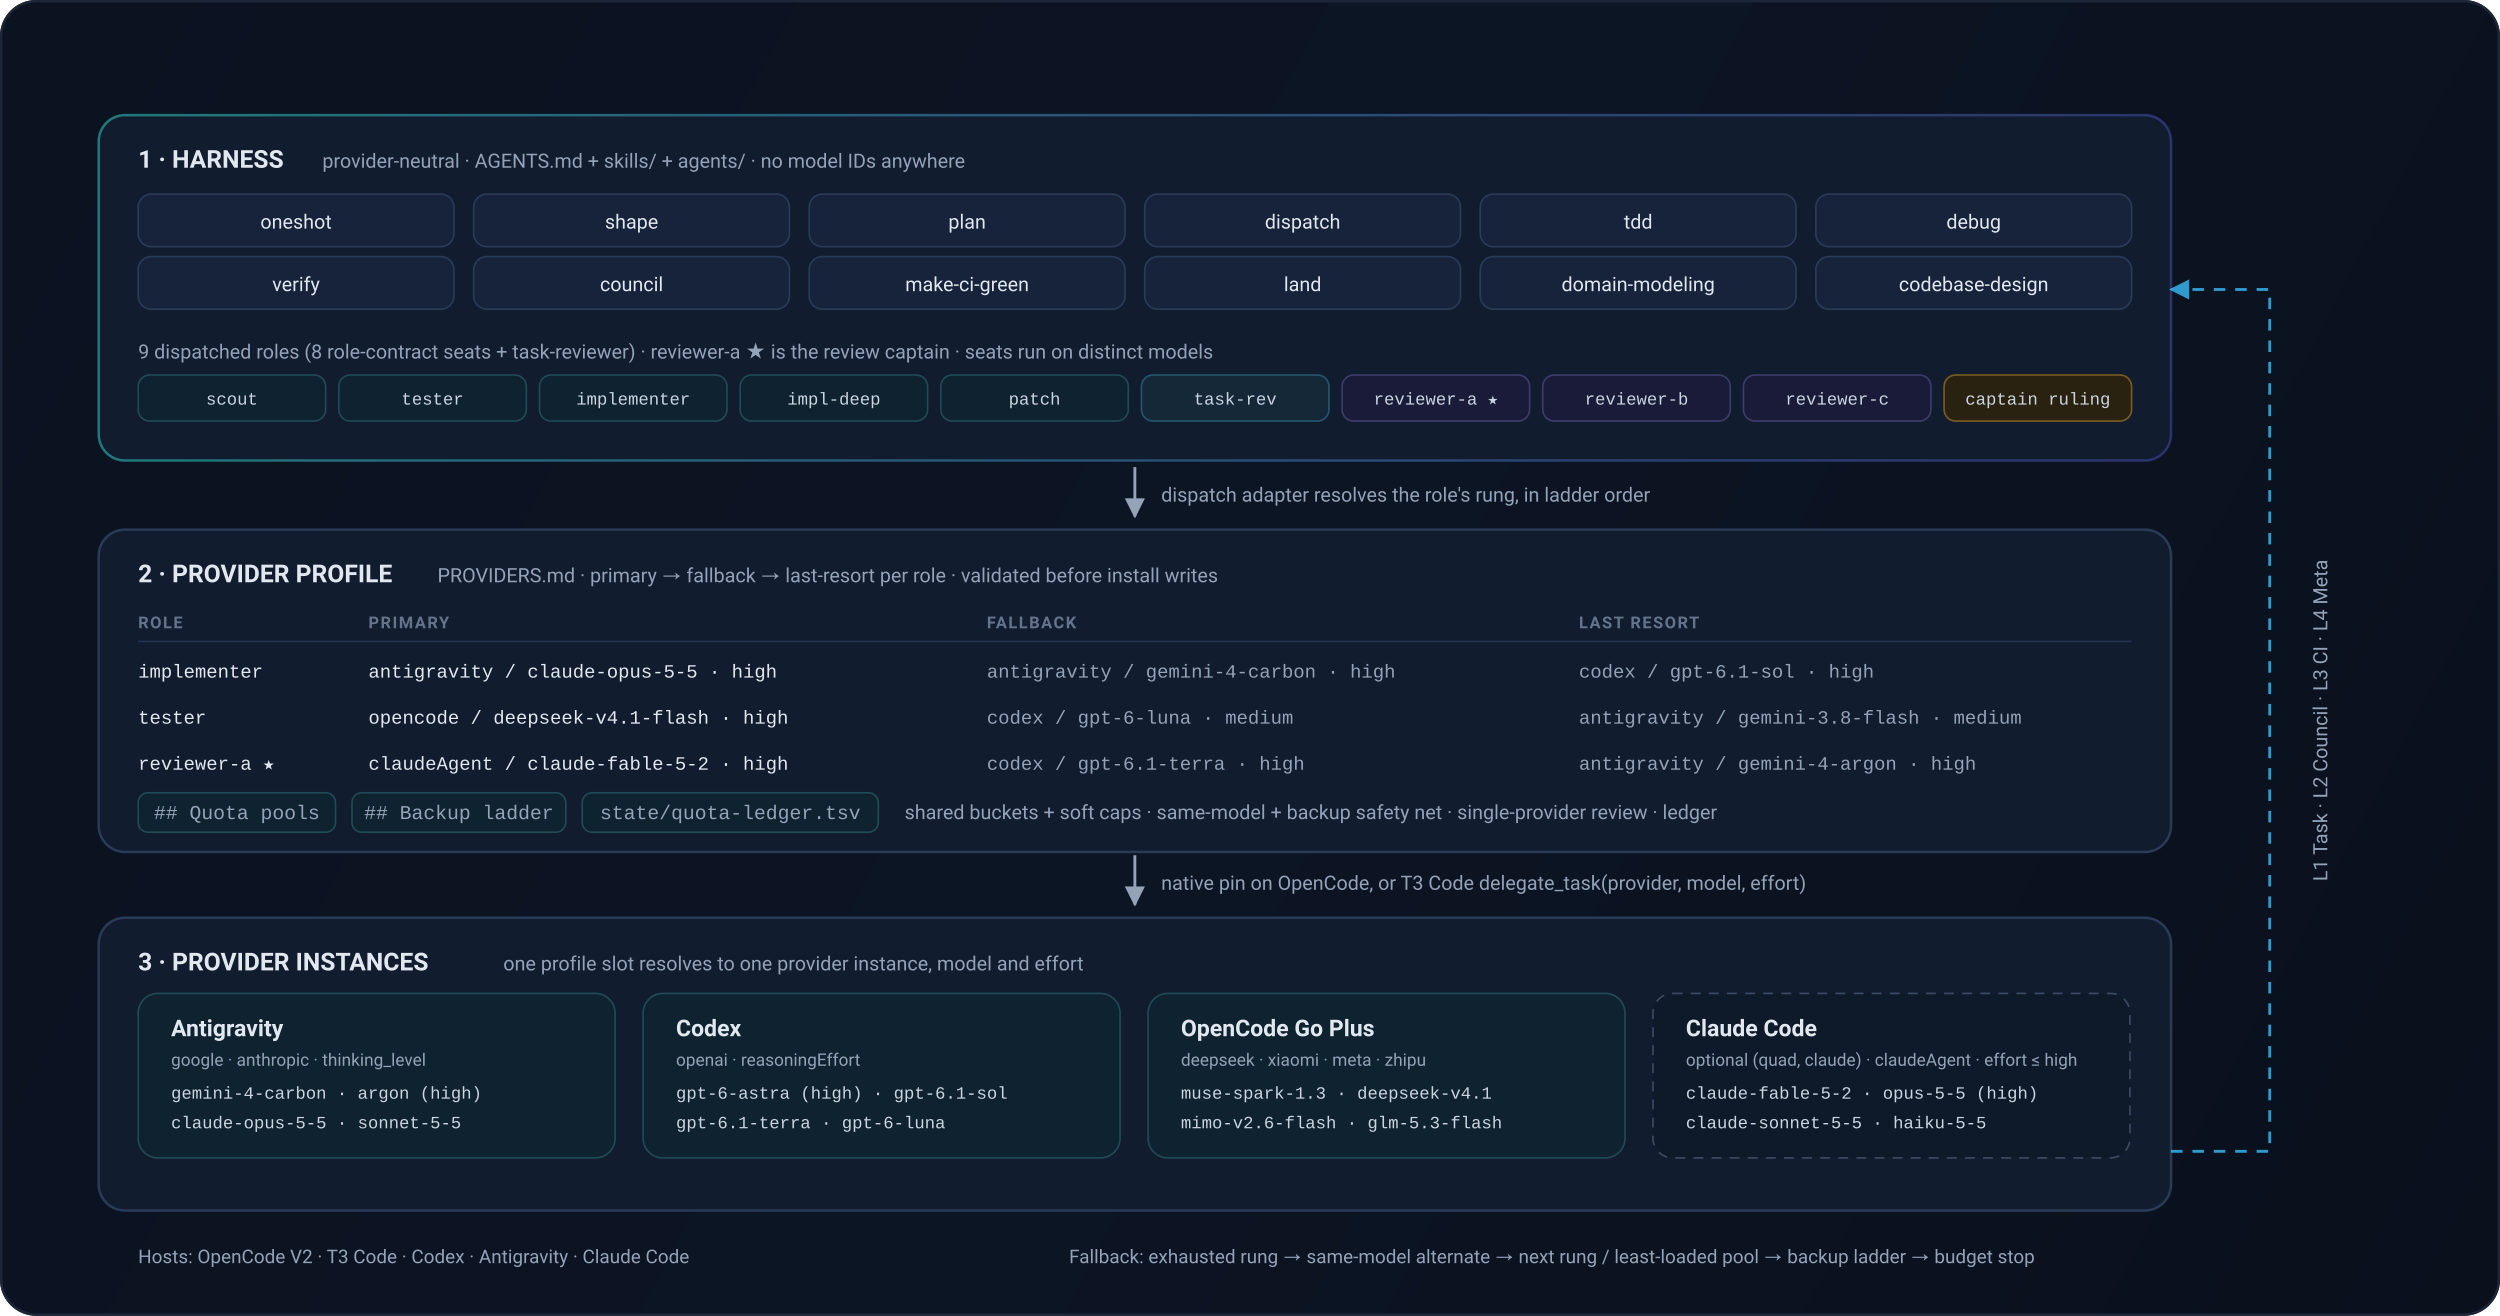
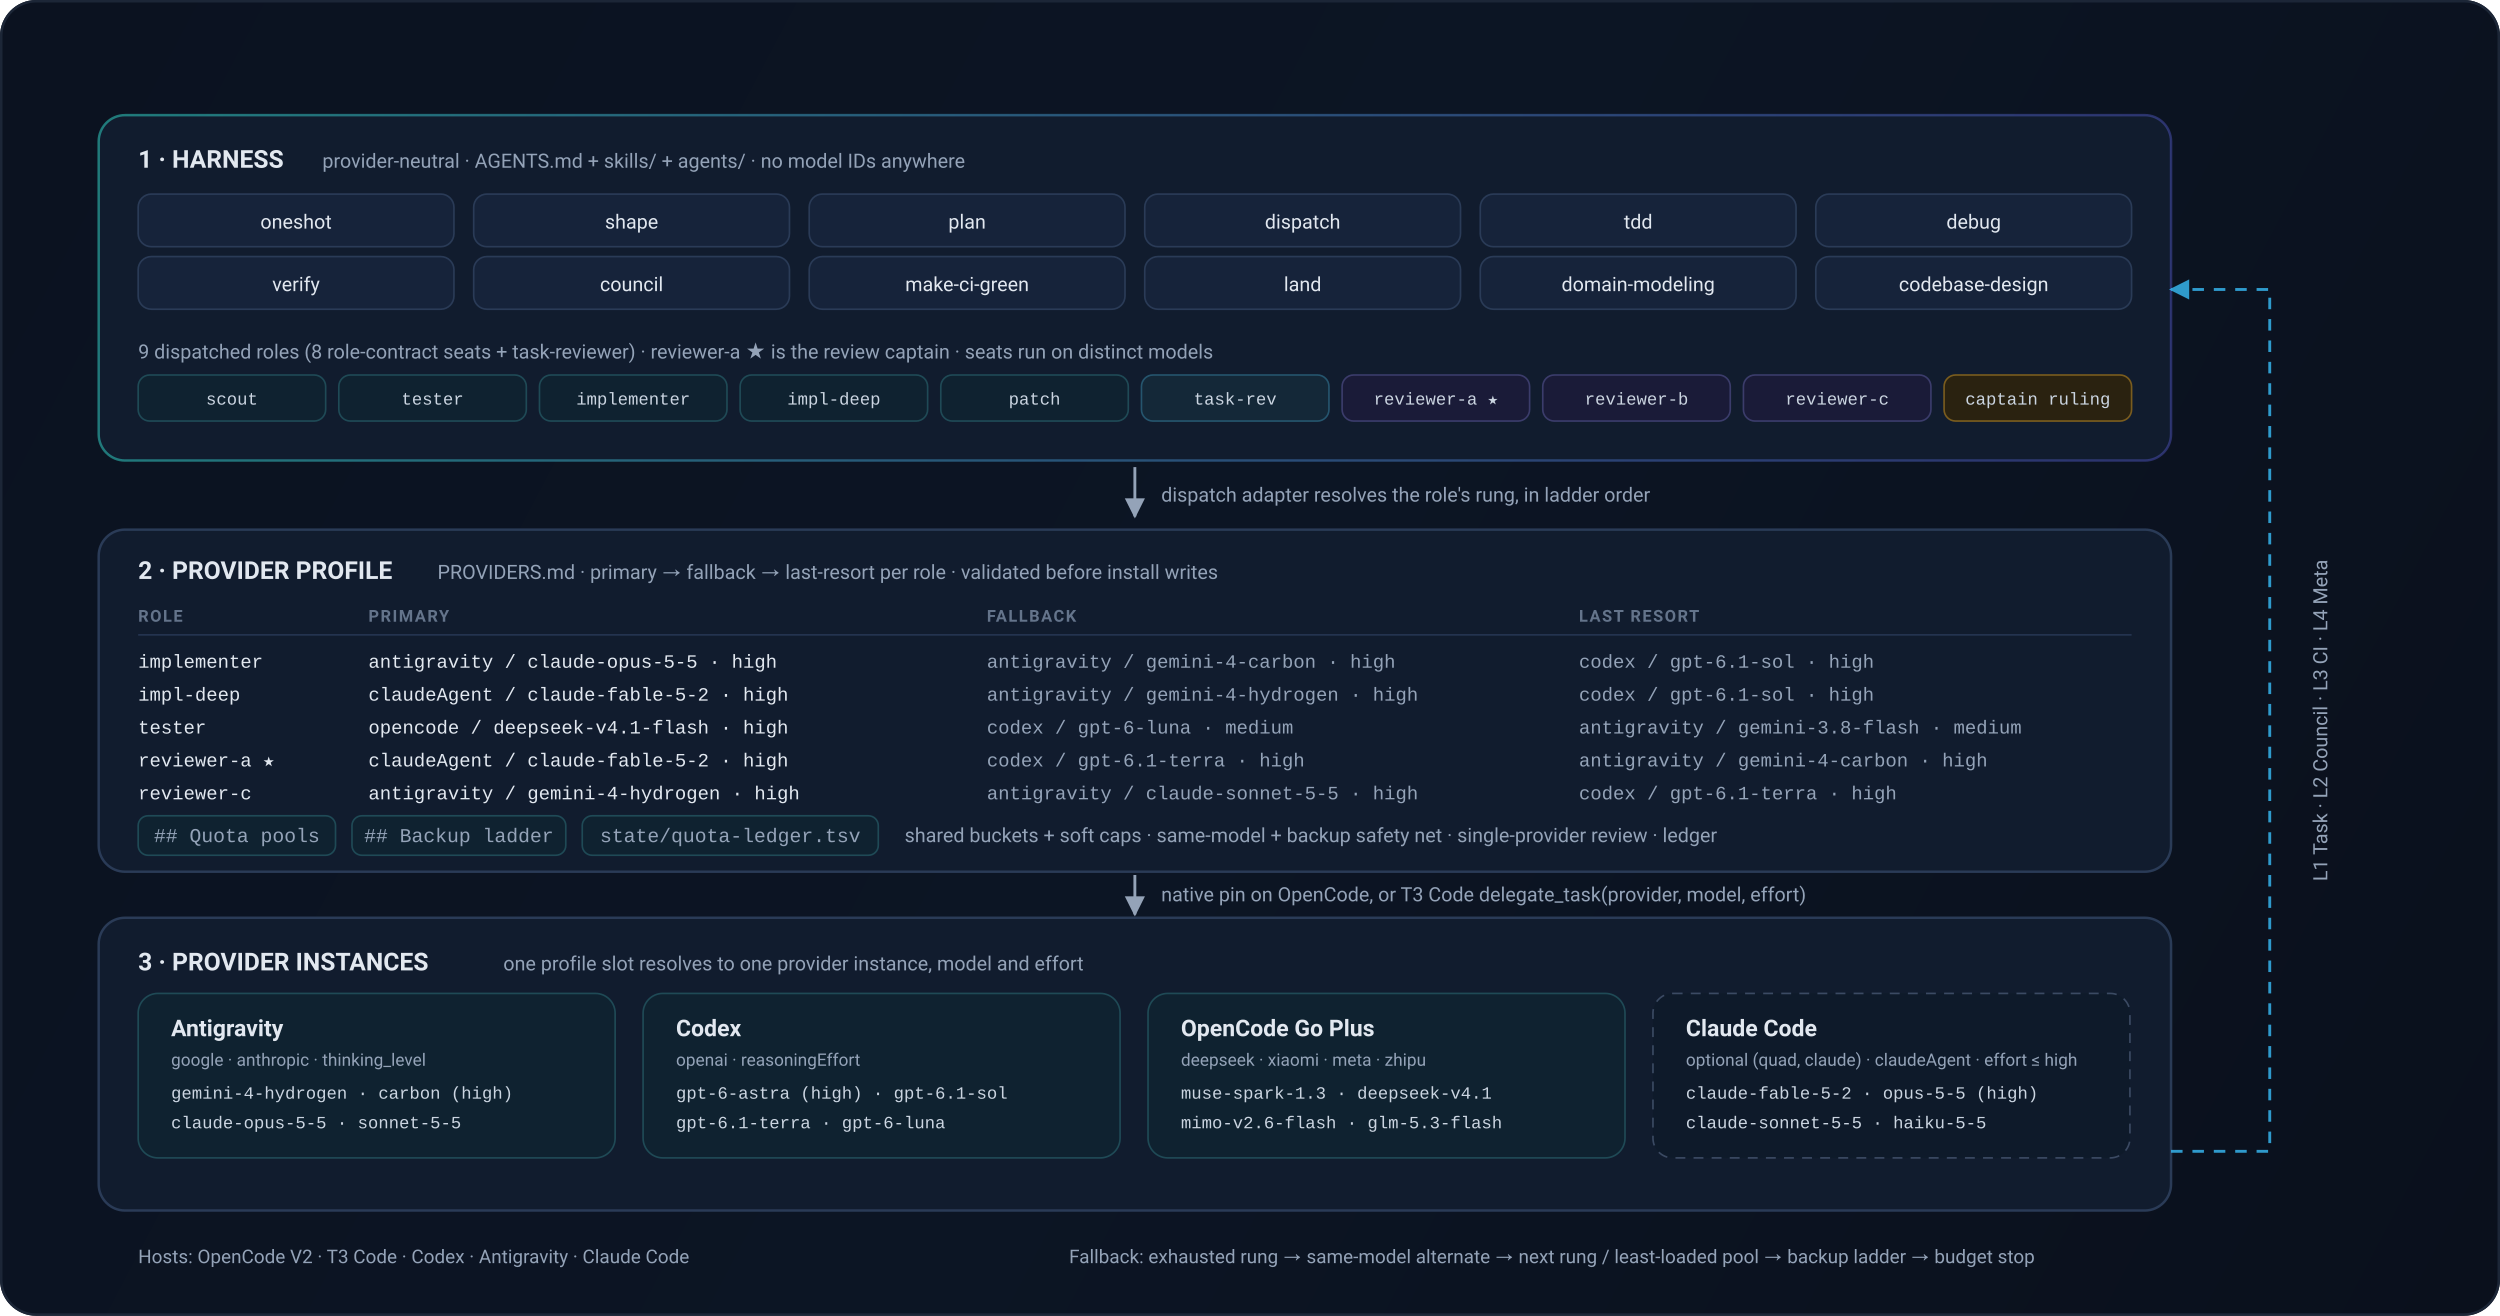
<svg xmlns="http://www.w3.org/2000/svg" width="1520" height="800" viewBox="0 0 1520 800" role="img" aria-label="Three-layer cybernetic routing architecture: harness roles, provider profile slots, provider instances, wired by a dispatch adapter with four closed feedback loops">
  <defs>
    <linearGradient id="bgwash" x1="0" y1="0" x2="1520" y2="800" gradientUnits="userSpaceOnUse">
      <stop offset="0" stop-color="#0B1220" />
      <stop offset="0.5" stop-color="#0C1524" />
      <stop offset="1" stop-color="#0A101C" />
    </linearGradient>
    <linearGradient id="edge1" x1="0" y1="70" x2="1320" y2="280" gradientUnits="userSpaceOnUse">
      <stop offset="0" stop-color="#2DD4BF" stop-opacity="0.55" />
      <stop offset="1" stop-color="#6366F1" stop-opacity="0.35" />
    </linearGradient>
    <marker id="arrow" viewBox="0 0 10 10" refX="9" refY="5" markerWidth="7" markerHeight="7" orient="auto-start-reverse">
      <path d="M 0 0 L 10 5 L 0 10 z" fill="#94A3B8" />
    </marker>
    <marker id="arrowLoop" viewBox="0 0 10 10" refX="9" refY="5" markerWidth="7" markerHeight="7" orient="auto-start-reverse">
      <path d="M 0 0 L 10 5 L 0 10 z" fill="#38BDF8" />
    </marker>
    <style>
      .sans { font-family: -apple-system, BlinkMacSystemFont, "Segoe UI", Roboto, Helvetica, Arial, sans-serif; }
      .mono { font-family: ui-monospace, SFMono-Regular, Menlo, Consolas, "Liberation Mono", monospace; }
      .title { font-size: 15px; font-weight: 700; fill: #E2E8F0; }
      .sub { font-size: 12px; fill: #94A3B8; }
      .chip { font-size: 12px; fill: #E2E8F0; }
      .seat { font-size: 10.5px; fill: #CBD5E1; }
      .col { font-size: 10px; font-weight: 700; letter-spacing: 0.09em; fill: #64748B; }
      .cell { font-size: 11.5px; fill: #E2E8F0; }
      .cellMuted { font-size: 11.5px; fill: #94A3B8; }
      .pname { font-size: 14px; font-weight: 700; fill: #E2E8F0; }
      .pmeta { font-size: 10.5px; fill: #94A3B8; }
      .pmodels { font-size: 10.5px; fill: #CBD5E1; }
      .foot { font-size: 11.5px; fill: #94A3B8; }
    </style>
  </defs>
  <rect width="1520" height="800" rx="22" fill="url(#bgwash)" />
  <rect x="0.75" y="0.75" width="1518.5" height="798.5" rx="21.25" fill="none" stroke="#1C2637" stroke-width="1.5" />
  <rect x="60" y="70" width="1260" height="210" rx="16" fill="#111C2E" stroke="url(#edge1)" stroke-width="1.5" />
  <text class="sans title" x="84" y="102">1 · HARNESS</text>
  <text class="sans sub" x="196" y="102">provider-neutral · AGENTS.md + skills/ + agents/ · no model IDs anywhere</text>
  <g>
    <rect x="84" y="118" width="192" height="32" rx="8" fill="#16233A" stroke="#2A3B57" />
    <text class="sans chip" x="180" y="139" text-anchor="middle">oneshot</text>
    <rect x="288" y="118" width="192" height="32" rx="8" fill="#16233A" stroke="#2A3B57" />
    <text class="sans chip" x="384" y="139" text-anchor="middle">shape</text>
    <rect x="492" y="118" width="192" height="32" rx="8" fill="#16233A" stroke="#2A3B57" />
    <text class="sans chip" x="588" y="139" text-anchor="middle">plan</text>
    <rect x="696" y="118" width="192" height="32" rx="8" fill="#16233A" stroke="#2A3B57" />
    <text class="sans chip" x="792" y="139" text-anchor="middle">dispatch</text>
    <rect x="900" y="118" width="192" height="32" rx="8" fill="#16233A" stroke="#2A3B57" />
    <text class="sans chip" x="996" y="139" text-anchor="middle">tdd</text>
    <rect x="1104" y="118" width="192" height="32" rx="8" fill="#16233A" stroke="#2A3B57" />
    <text class="sans chip" x="1200" y="139" text-anchor="middle">debug</text>
    <rect x="84" y="156" width="192" height="32" rx="8" fill="#16233A" stroke="#2A3B57" />
    <text class="sans chip" x="180" y="177" text-anchor="middle">verify</text>
    <rect x="288" y="156" width="192" height="32" rx="8" fill="#16233A" stroke="#2A3B57" />
    <text class="sans chip" x="384" y="177" text-anchor="middle">council</text>
    <rect x="492" y="156" width="192" height="32" rx="8" fill="#16233A" stroke="#2A3B57" />
    <text class="sans chip" x="588" y="177" text-anchor="middle">make-ci-green</text>
    <rect x="696" y="156" width="192" height="32" rx="8" fill="#16233A" stroke="#2A3B57" />
    <text class="sans chip" x="792" y="177" text-anchor="middle">land</text>
    <rect x="900" y="156" width="192" height="32" rx="8" fill="#16233A" stroke="#2A3B57" />
    <text class="sans chip" x="996" y="177" text-anchor="middle">domain-modeling</text>
    <rect x="1104" y="156" width="192" height="32" rx="8" fill="#16233A" stroke="#2A3B57" />
    <text class="sans chip" x="1200" y="177" text-anchor="middle">codebase-design</text>
  </g>
  <text class="sans sub" x="84" y="218">9 dispatched roles (8 role-contract seats + task-reviewer) · reviewer-a ★ is the review captain · seats run on distinct models</text>
  <g>
    <rect x="84" y="228" width="114" height="28" rx="7" fill="#0F2230" stroke="#1F4A56" />
    <text class="mono seat" x="141" y="246" text-anchor="middle">scout</text>
    <rect x="206" y="228" width="114" height="28" rx="7" fill="#0F2230" stroke="#1F4A56" />
    <text class="mono seat" x="263" y="246" text-anchor="middle">tester</text>
    <rect x="328" y="228" width="114" height="28" rx="7" fill="#0F2230" stroke="#1F4A56" />
    <text class="mono seat" x="385" y="246" text-anchor="middle">implementer</text>
    <rect x="450" y="228" width="114" height="28" rx="7" fill="#0F2230" stroke="#1F4A56" />
    <text class="mono seat" x="507" y="246" text-anchor="middle">impl-deep</text>
    <rect x="572" y="228" width="114" height="28" rx="7" fill="#0F2230" stroke="#1F4A56" />
    <text class="mono seat" x="629" y="246" text-anchor="middle">patch</text>
    <rect x="694" y="228" width="114" height="28" rx="7" fill="#142838" stroke="#25556E" />
    <text class="mono seat" x="751" y="246" text-anchor="middle">task-rev</text>
    <rect x="816" y="228" width="114" height="28" rx="7" fill="#1A1B38" stroke="#3B3C6B" />
    <text class="mono seat" x="873" y="246" text-anchor="middle">reviewer-a ★</text>
    <rect x="938" y="228" width="114" height="28" rx="7" fill="#1A1B38" stroke="#3B3C6B" />
    <text class="mono seat" x="995" y="246" text-anchor="middle">reviewer-b</text>
    <rect x="1060" y="228" width="114" height="28" rx="7" fill="#1A1B38" stroke="#3B3C6B" />
    <text class="mono seat" x="1117" y="246" text-anchor="middle">reviewer-c</text>
    <rect x="1182" y="228" width="114" height="28" rx="7" fill="#2A2210" stroke="#7A5C1E" />
    <text class="mono seat" x="1239" y="246" text-anchor="middle">captain ruling</text>
  </g>
  <line x1="690" y1="284" x2="690" y2="314" stroke="#94A3B8" stroke-width="1.75" marker-end="url(#arrow)" />
  <text class="sans sub" x="706" y="305">dispatch adapter resolves the role's rung, in ladder order</text>
-   <rect x="60" y="322" width="1260" height="196" rx="16" fill="#111C2E" stroke="#2A3B57" stroke-width="1.5" />
-   <text class="sans title" x="84" y="354">2 · PROVIDER PROFILE</text>
-   <text class="sans sub" x="266" y="354">PROVIDERS.md · primary → fallback → last-resort per role · validated before install writes</text>
-   <text class="sans col" x="84" y="382">ROLE</text>
-   <text class="sans col" x="224" y="382">PRIMARY</text>
-   <text class="sans col" x="600" y="382">FALLBACK</text>
-   <text class="sans col" x="960" y="382">LAST RESORT</text>
-   <line x1="84" y1="390" x2="1296" y2="390" stroke="#243450" stroke-width="1" />
+   <rect x="60" y="322" width="1260" height="208" rx="16" fill="#111C2E" stroke="#2A3B57" stroke-width="1.5" />
+   <text class="sans title" x="84" y="352">2 · PROVIDER PROFILE</text>
+   <text class="sans sub" x="266" y="352">PROVIDERS.md · primary → fallback → last-resort per role · validated before install writes</text>
+   <text class="sans col" x="84" y="378">ROLE</text>
+   <text class="sans col" x="224" y="378">PRIMARY</text>
+   <text class="sans col" x="600" y="378">FALLBACK</text>
+   <text class="sans col" x="960" y="378">LAST RESORT</text>
+   <line x1="84" y1="386" x2="1296" y2="386" stroke="#243450" stroke-width="1" />
  <g class="mono">
-     <text class="cell" x="84" y="412">implementer</text>
-     <text class="cell" x="224" y="412">antigravity / claude-opus-5-5 · high</text>
-     <text class="cellMuted" x="600" y="412">antigravity / gemini-4-carbon · high</text>
-     <text class="cellMuted" x="960" y="412">codex / gpt-6.1-sol · high</text>
-     <text class="cell" x="84" y="440">tester</text>
-     <text class="cell" x="224" y="440">opencode / deepseek-v4.1-flash · high</text>
-     <text class="cellMuted" x="600" y="440">codex / gpt-6-luna · medium</text>
-     <text class="cellMuted" x="960" y="440">antigravity / gemini-3.8-flash · medium</text>
-     <text class="cell" x="84" y="468">reviewer-a ★</text>
-     <text class="cell" x="224" y="468">claudeAgent / claude-fable-5-2 · high</text>
-     <text class="cellMuted" x="600" y="468">codex / gpt-6.1-terra · high</text>
-     <text class="cellMuted" x="960" y="468">antigravity / gemini-4-argon · high</text>
+     <text class="cell" x="84" y="406">implementer</text>
+     <text class="cell" x="224" y="406">antigravity / claude-opus-5-5 · high</text>
+     <text class="cellMuted" x="600" y="406">antigravity / gemini-4-carbon · high</text>
+     <text class="cellMuted" x="960" y="406">codex / gpt-6.1-sol · high</text>
+     <text class="cell" x="84" y="426">impl-deep</text>
+     <text class="cell" x="224" y="426">claudeAgent / claude-fable-5-2 · high</text>
+     <text class="cellMuted" x="600" y="426">antigravity / gemini-4-hydrogen · high</text>
+     <text class="cellMuted" x="960" y="426">codex / gpt-6.1-sol · high</text>
+     <text class="cell" x="84" y="446">tester</text>
+     <text class="cell" x="224" y="446">opencode / deepseek-v4.1-flash · high</text>
+     <text class="cellMuted" x="600" y="446">codex / gpt-6-luna · medium</text>
+     <text class="cellMuted" x="960" y="446">antigravity / gemini-3.8-flash · medium</text>
+     <text class="cell" x="84" y="466">reviewer-a ★</text>
+     <text class="cell" x="224" y="466">claudeAgent / claude-fable-5-2 · high</text>
+     <text class="cellMuted" x="600" y="466">codex / gpt-6.1-terra · high</text>
+     <text class="cellMuted" x="960" y="466">antigravity / gemini-4-carbon · high</text>
+     <text class="cell" x="84" y="486">reviewer-c</text>
+     <text class="cell" x="224" y="486">antigravity / gemini-4-hydrogen · high</text>
+     <text class="cellMuted" x="600" y="486">antigravity / claude-sonnet-5-5 · high</text>
+     <text class="cellMuted" x="960" y="486">codex / gpt-6.1-terra · high</text>
  </g>
  <g>
-     <rect x="84" y="482" width="120" height="24" rx="6" fill="#0F2230" stroke="#1F4A56" />
-     <text class="mono sub" x="144" y="498" text-anchor="middle">## Quota pools</text>
-     <rect x="214" y="482" width="130" height="24" rx="6" fill="#0F2230" stroke="#1F4A56" />
-     <text class="mono sub" x="279" y="498" text-anchor="middle">## Backup ladder</text>
-     <rect x="354" y="482" width="180" height="24" rx="6" fill="#0F2230" stroke="#1F4A56" />
-     <text class="mono sub" x="444" y="498" text-anchor="middle">state/quota-ledger.tsv</text>
+     <rect x="84" y="496" width="120" height="24" rx="6" fill="#0F2230" stroke="#1F4A56" />
+     <text class="mono sub" x="144" y="512" text-anchor="middle">## Quota pools</text>
+     <rect x="214" y="496" width="130" height="24" rx="6" fill="#0F2230" stroke="#1F4A56" />
+     <text class="mono sub" x="279" y="512" text-anchor="middle">## Backup ladder</text>
+     <rect x="354" y="496" width="180" height="24" rx="6" fill="#0F2230" stroke="#1F4A56" />
+     <text class="mono sub" x="444" y="512" text-anchor="middle">state/quota-ledger.tsv</text>
  </g>
-   <text class="sans sub" x="550" y="498">shared buckets + soft caps · same-model + backup safety net · single-provider review · ledger</text>
-   <line x1="690" y1="520" x2="690" y2="550" stroke="#94A3B8" stroke-width="1.75" marker-end="url(#arrow)" />
-   <text class="sans sub" x="706" y="541">native pin on OpenCode, or T3 Code delegate_task(provider, model, effort)</text>
+   <text class="sans sub" x="550" y="512">shared buckets + soft caps · same-model + backup safety net · single-provider review · ledger</text>
+   <line x1="690" y1="532" x2="690" y2="556" stroke="#94A3B8" stroke-width="1.75" marker-end="url(#arrow)" />
+   <text class="sans sub" x="706" y="548">native pin on OpenCode, or T3 Code delegate_task(provider, model, effort)</text>
  <rect x="60" y="558" width="1260" height="178" rx="16" fill="#111C2E" stroke="#2A3B57" stroke-width="1.5" />
  <text class="sans title" x="84" y="590">3 · PROVIDER INSTANCES</text>
  <text class="sans sub" x="306" y="590">one profile slot resolves to one provider instance, model and effort</text>
  <g>
    <rect x="84" y="604" width="290" height="100" rx="12" fill="#0F2230" stroke="#1F4A56" />
    <text class="sans pname" x="104" y="630">Antigravity</text>
    <text class="sans pmeta" x="104" y="648">google · anthropic · thinking_level</text>
-     <text class="mono pmodels" x="104" y="668">gemini-4-carbon · argon (high)</text>
+     <text class="mono pmodels" x="104" y="668">gemini-4-hydrogen · carbon (high)</text>
    <text class="mono pmodels" x="104" y="686">claude-opus-5-5 · sonnet-5-5</text>
    <rect x="391" y="604" width="290" height="100" rx="12" fill="#0F2230" stroke="#1F4A56" />
    <text class="sans pname" x="411" y="630">Codex</text>
    <text class="sans pmeta" x="411" y="648">openai · reasoningEffort</text>
    <text class="mono pmodels" x="411" y="668">gpt-6-astra (high) · gpt-6.1-sol</text>
    <text class="mono pmodels" x="411" y="686">gpt-6.1-terra · gpt-6-luna</text>
    <rect x="698" y="604" width="290" height="100" rx="12" fill="#0F2230" stroke="#1F4A56" />
    <text class="sans pname" x="718" y="630">OpenCode Go Plus</text>
    <text class="sans pmeta" x="718" y="648">deepseek · xiaomi · meta · zhipu</text>
    <text class="mono pmodels" x="718" y="668">muse-spark-1.3 · deepseek-v4.1</text>
    <text class="mono pmodels" x="718" y="686">mimo-v2.6-flash · glm-5.3-flash</text>
    <rect x="1005" y="604" width="290" height="100" rx="12" fill="#0E1A2A" stroke="#3B4A63" stroke-dasharray="6 5" />
    <text class="sans pname" x="1025" y="630">Claude Code</text>
    <text class="sans pmeta" x="1025" y="648">optional (quad, claude) · claudeAgent · effort ≤ high</text>
    <text class="mono pmodels" x="1025" y="668">claude-fable-5-2 · opus-5-5 (high)</text>
    <text class="mono pmodels" x="1025" y="686">claude-sonnet-5-5 · haiku-5-5</text>
  </g>
  <path d="M 1320 700 L 1380 700 L 1380 176 L 1320 176" fill="none" stroke="#38BDF8" stroke-width="1.75" stroke-dasharray="7 6" opacity="0.8" marker-end="url(#arrowLoop)" />
  <text class="sans sub" transform="translate(1415 438) rotate(-90)" text-anchor="middle" fill="#38BDF8">L1 Task · L2 Council · L3 CI · L4 Meta</text>
  <text class="sans foot" x="84" y="768">Hosts: OpenCode V2 · T3 Code · Codex · Antigravity · Claude Code</text>
  <text class="sans foot" x="650" y="768">Fallback: exhausted rung → same-model alternate → next rung / least-loaded pool → backup ladder → budget stop</text>
</svg>
